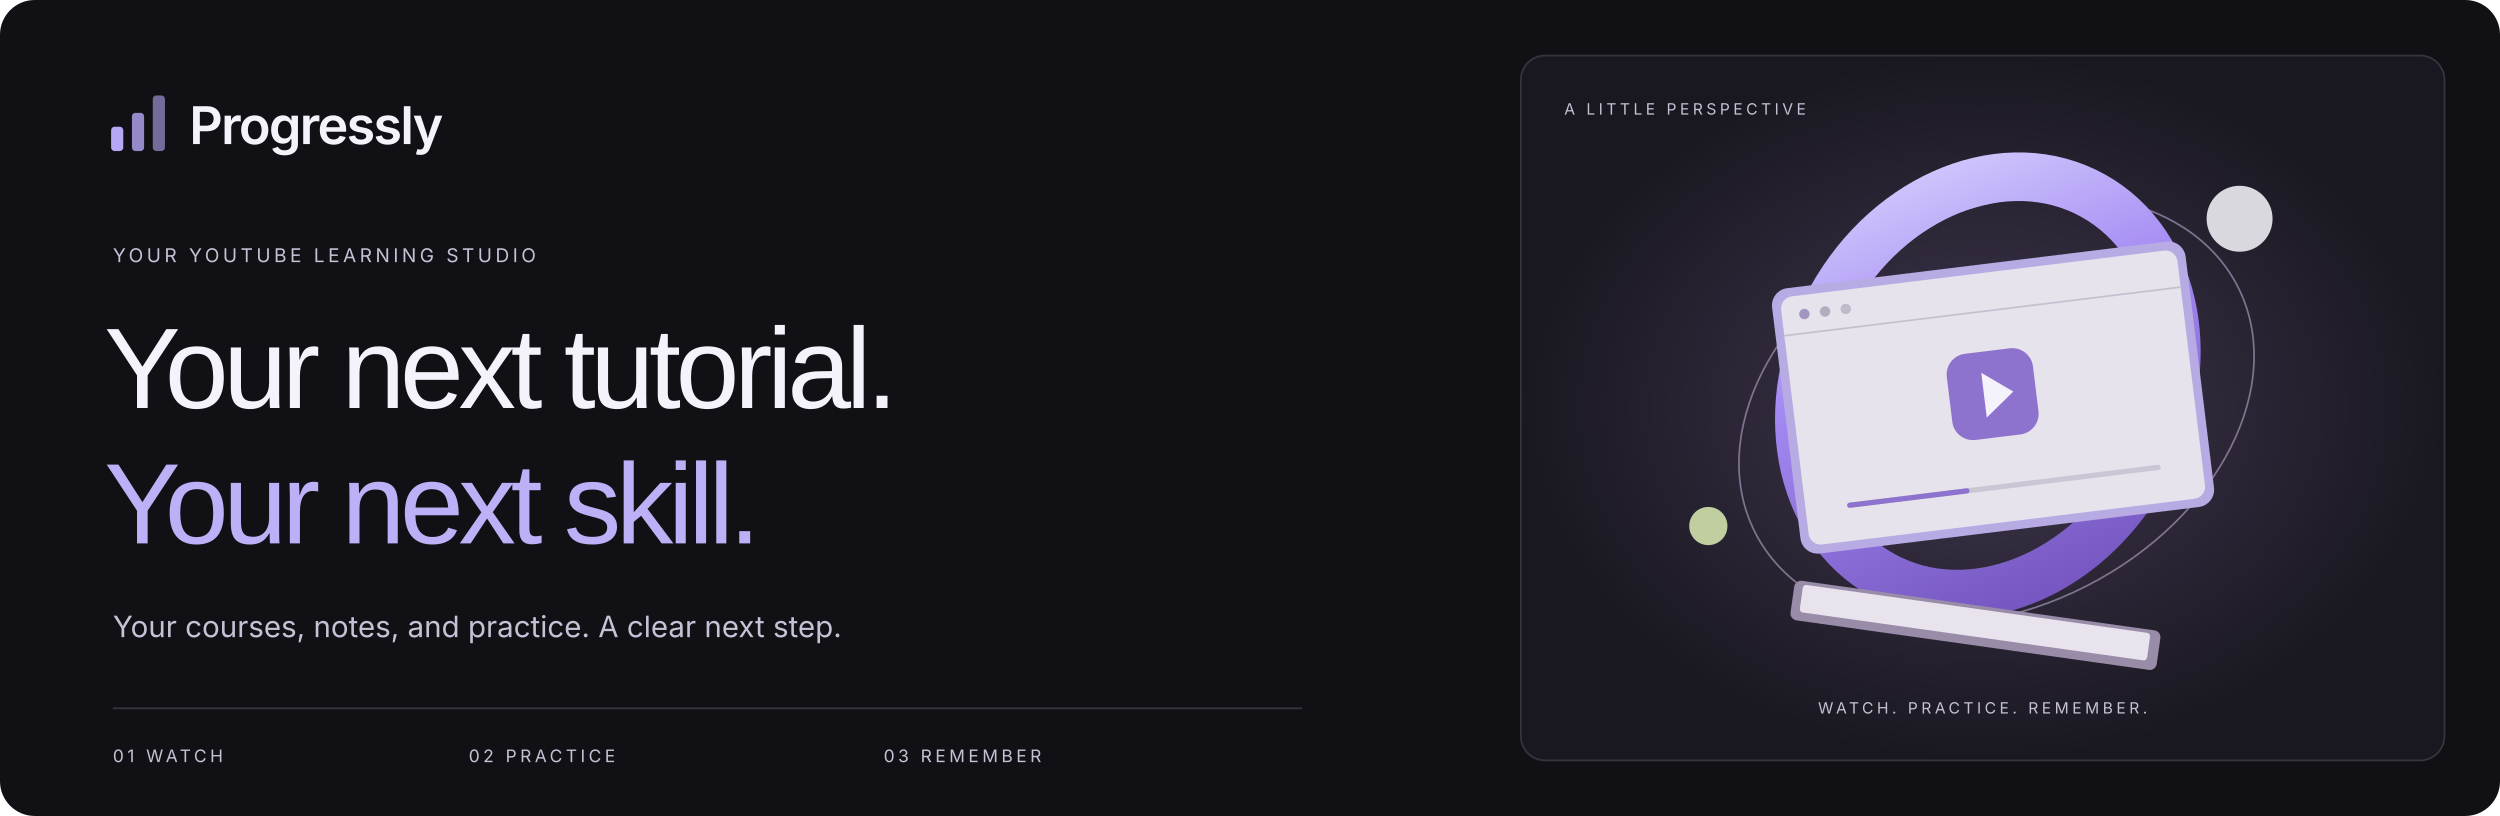
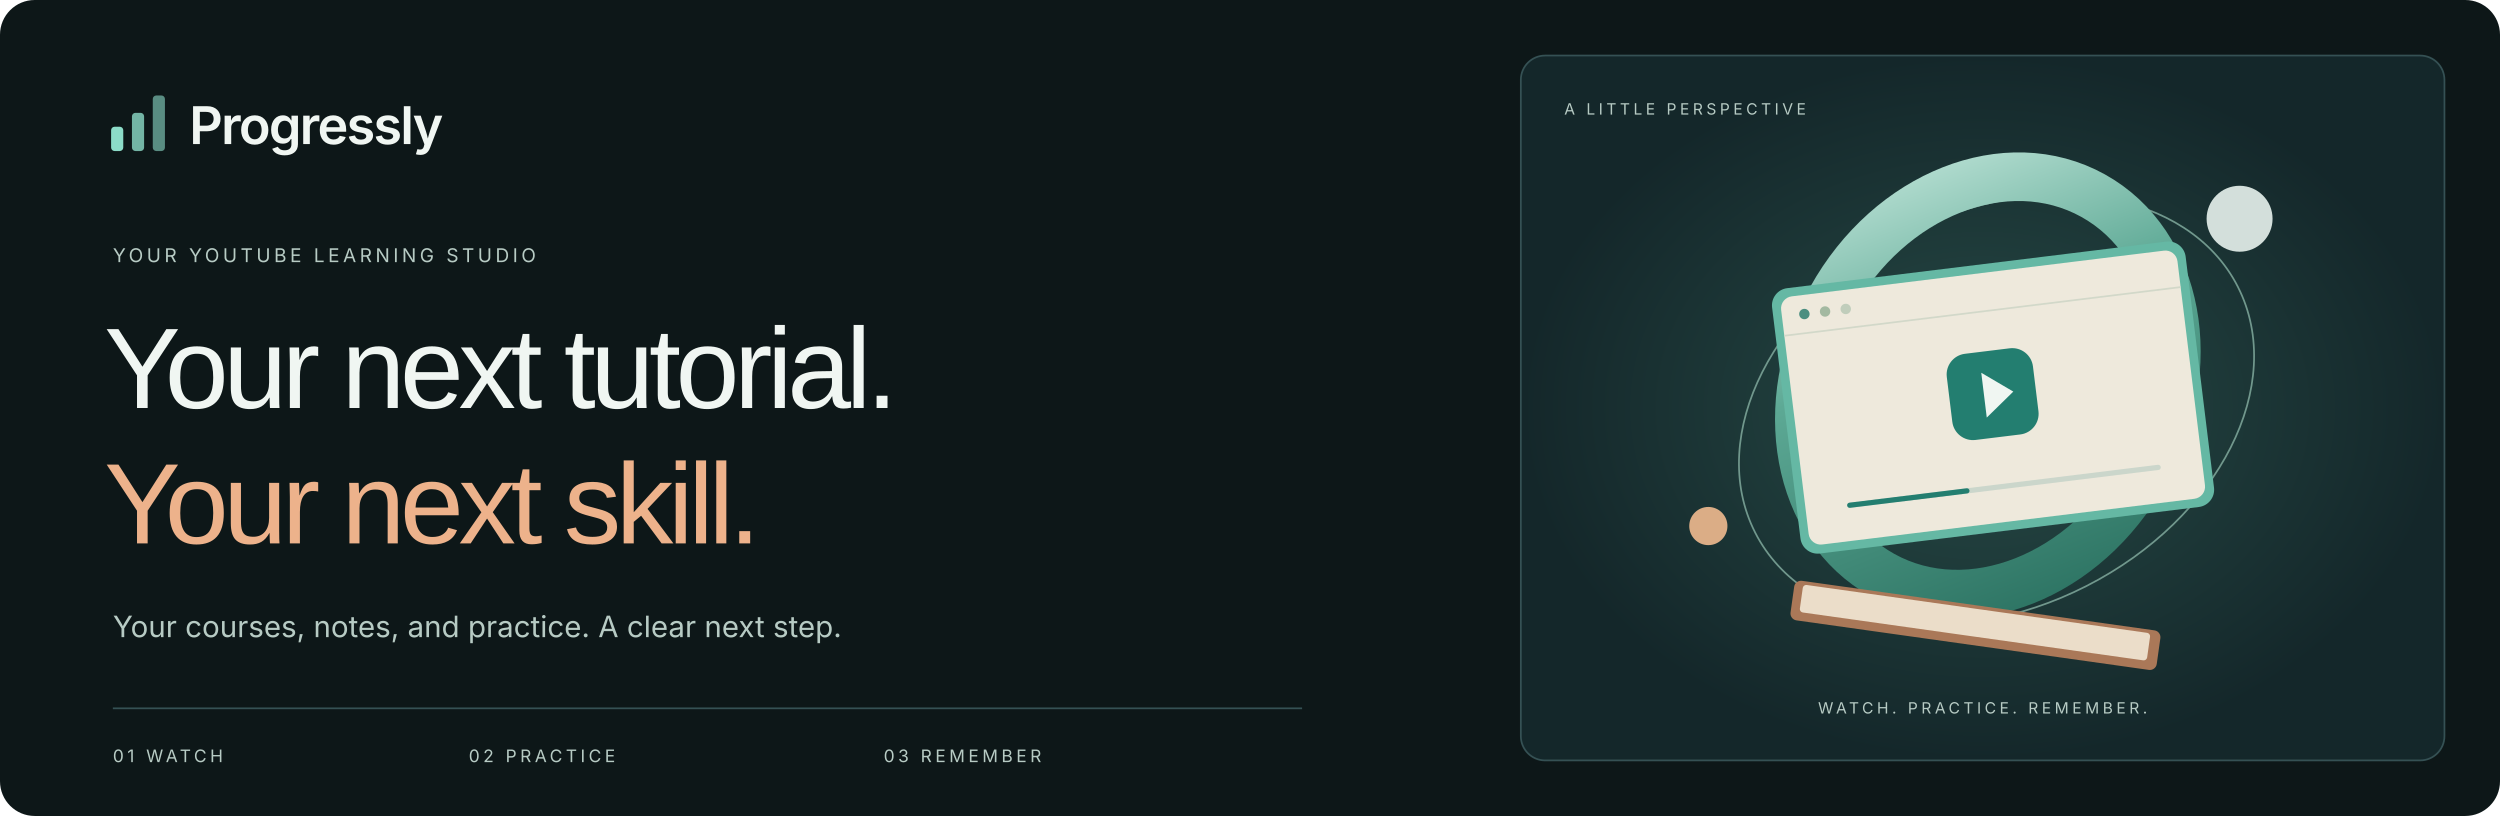
<svg xmlns="http://www.w3.org/2000/svg" width="1440" height="470" viewBox="0 0 1440 470" role="img" aria-label="Progressly. Your next tutorial. Your next skill.">
  <defs>
    <radialGradient id="light">
-       <stop stop-color="#423650" />
-       <stop offset="1" stop-color="#191820" />
+       <stop stop-color="#274b47" />
+       <stop offset="1" stop-color="#14272a" />
    </radialGradient>
    <linearGradient id="ring" x1="0" y1="0" x2="1" y2="1">
-       <stop stop-color="#ded7ff" />
-       <stop offset=".4" stop-color="#a38af3" />
-       <stop offset="1" stop-color="#6d4cb6" />
+       <stop stop-color="#c9eadf" />
+       <stop offset=".4" stop-color="#5da995" />
+       <stop offset="1" stop-color="#256b5b" />
    </linearGradient>
  </defs>
-   <rect width="1440" height="470" rx="20" fill="#111115" />
-   <g transform="translate(64 55)" fill="#b7a7f5">
+   <rect width="1440" height="470" rx="20" fill="#0d1718" />
+   <g transform="translate(64 55)" fill="#8cdcc8">
    <rect y="18" width="7" height="14" rx="2" />
    <rect x="12" y="10" width="7" height="22" rx="2" opacity=".8" />
    <rect x="24" width="7" height="32" rx="2" opacity=".6" />
  </g>
-   <text x="109" y="83" fill="#f4f2fa" font-family="Inter,Arial,sans-serif" font-size="30" font-weight="600" letter-spacing="-1">Progressly</text>
-   <text x="65" y="151" fill="#c7c1d6" font-family="Inter,Arial,sans-serif" font-size="11" letter-spacing="2">YOUR YOUTUBE LEARNING STUDIO</text>
-   <text x="60" y="235" fill="#f4f2fa" font-family="Plus Jakarta Sans,Arial,sans-serif" font-size="66" letter-spacing="-3">Your next tutorial.</text>
-   <text x="60" y="313" fill="#bdb0f7" font-family="Plus Jakarta Sans,Arial,sans-serif" font-size="66" letter-spacing="-3">Your next skill.</text>
-   <text x="65" y="367" fill="#c7c1d6" font-family="Inter,Arial,sans-serif" font-size="17">Your courses, notes, and practice. A clear next step.</text>
-   <path d="M65 408H750" stroke="#37343f" />
-   <g fill="#c7c1d6" font-family="Inter,Arial,sans-serif" font-size="10" letter-spacing="2">
+   <text x="109" y="83" fill="#f0f6f2" font-family="Inter,Arial,sans-serif" font-size="30" font-weight="600" letter-spacing="-1">Progressly</text>
+   <text x="65" y="151" fill="#b7cbc4" font-family="Inter,Arial,sans-serif" font-size="11" letter-spacing="2">YOUR YOUTUBE LEARNING STUDIO</text>
+   <text x="60" y="235" fill="#f0f6f2" font-family="Plus Jakarta Sans,Arial,sans-serif" font-size="66" letter-spacing="-3">Your next tutorial.</text>
+   <text x="60" y="313" fill="#edb28b" font-family="Plus Jakarta Sans,Arial,sans-serif" font-size="66" letter-spacing="-3">Your next skill.</text>
+   <text x="65" y="367" fill="#b7cbc4" font-family="Inter,Arial,sans-serif" font-size="17">Your courses, notes, and practice. A clear next step.</text>
+   <path d="M65 408H750" stroke="#355154" />
+   <g fill="#b7cbc4" font-family="Inter,Arial,sans-serif" font-size="10" letter-spacing="2">
    <text x="65" y="439">01 WATCH</text>
    <text x="270" y="439">02 PRACTICE</text>
    <text x="509" y="439">03 REMEMBER</text>
  </g>
-   <rect x="876" y="32" width="532" height="406" rx="14" fill="url(#light)" stroke="#37343f" />
-   <text x="901" y="66" fill="#c7c1d6" font-family="Inter,Arial,sans-serif" font-size="9" letter-spacing="2">A LITTLE PERSPECTIVE</text>
-   <ellipse cx="1150" cy="236" rx="156" ry="114" fill="none" stroke="#7f738f" transform="rotate(-27 1150 236)" />
+   <rect x="876" y="32" width="532" height="406" rx="14" fill="url(#light)" stroke="#355154" />
+   <text x="901" y="66" fill="#b7cbc4" font-family="Inter,Arial,sans-serif" font-size="9" letter-spacing="2">A LITTLE PERSPECTIVE</text>
+   <ellipse cx="1150" cy="236" rx="156" ry="114" fill="none" stroke="#71988d" transform="rotate(-27 1150 236)" />
  <ellipse cx="1145" cy="222" rx="103" ry="125" fill="none" stroke="url(#ring)" stroke-width="28" transform="rotate(29 1145 222)" />
  <g transform="translate(1028 152) rotate(-7 120 77)">
-     <rect width="240" height="154" rx="10" fill="#b8abe4" />
-     <rect x="5" y="5" width="230" height="144" rx="7" fill="#e6e3ec" />
-     <path d="M5 27H235" stroke="#c5c0d0" />
-     <circle cx="18" cy="16" r="3" fill="#a295c0" />
-     <circle cx="30" cy="16" r="3" fill="#b4acbf" />
-     <circle cx="42" cy="16" r="3" fill="#c0bac9" />
-     <rect x="95" y="50" width="50" height="50" rx="12" fill="#8d72ce" />
-     <path d="M115 62L132 75L115 88Z" fill="#f4f2fa" />
-     <rect x="29" y="127" width="182" height="3" rx="1.5" fill="#cbc6d3" />
-     <rect x="29" y="127" width="71" height="3" rx="1.5" fill="#8d72ce" />
+     <rect width="240" height="154" rx="10" fill="#65b8a4" />
+     <rect x="5" y="5" width="230" height="144" rx="7" fill="#eee9dc" />
+     <path d="M5 27H235" stroke="#d2d8c9" />
+     <circle cx="18" cy="16" r="3" fill="#4b8e80" />
+     <circle cx="30" cy="16" r="3" fill="#a3b9a1" />
+     <circle cx="42" cy="16" r="3" fill="#c0cdbb" />
+     <rect x="95" y="50" width="50" height="50" rx="12" fill="#237e70" />
+     <path d="M115 62L132 75L115 88Z" fill="#f0f6f2" />
+     <rect x="29" y="127" width="182" height="3" rx="1.5" fill="#cbd6cb" />
+     <rect x="29" y="127" width="71" height="3" rx="1.5" fill="#237e70" />
  </g>
  <g transform="translate(1034 334) rotate(8)">
-     <rect width="213" height="23" rx="4" fill="#998ca9" />
-     <rect x="5" y="2" width="202" height="16" rx="2" fill="#e8e3ed" />
+     <rect width="213" height="23" rx="4" fill="#aa7858" />
+     <rect x="5" y="2" width="202" height="16" rx="2" fill="#ebddc9" />
  </g>
-   <circle cx="1290" cy="126" r="19" fill="#dad8df" />
-   <circle cx="984" cy="303" r="11" fill="#c1cea0" />
-   <text x="1142" y="411" text-anchor="middle" fill="#c7c1d6" font-family="Inter,Arial,sans-serif" font-size="9" letter-spacing="2">WATCH. PRACTICE. REMEMBER.</text>
+   <circle cx="1290" cy="126" r="19" fill="#d3dfdb" />
+   <circle cx="984" cy="303" r="11" fill="#dbad86" />
+   <text x="1142" y="411" text-anchor="middle" fill="#b7cbc4" font-family="Inter,Arial,sans-serif" font-size="9" letter-spacing="2">WATCH. PRACTICE. REMEMBER.</text>
</svg>
